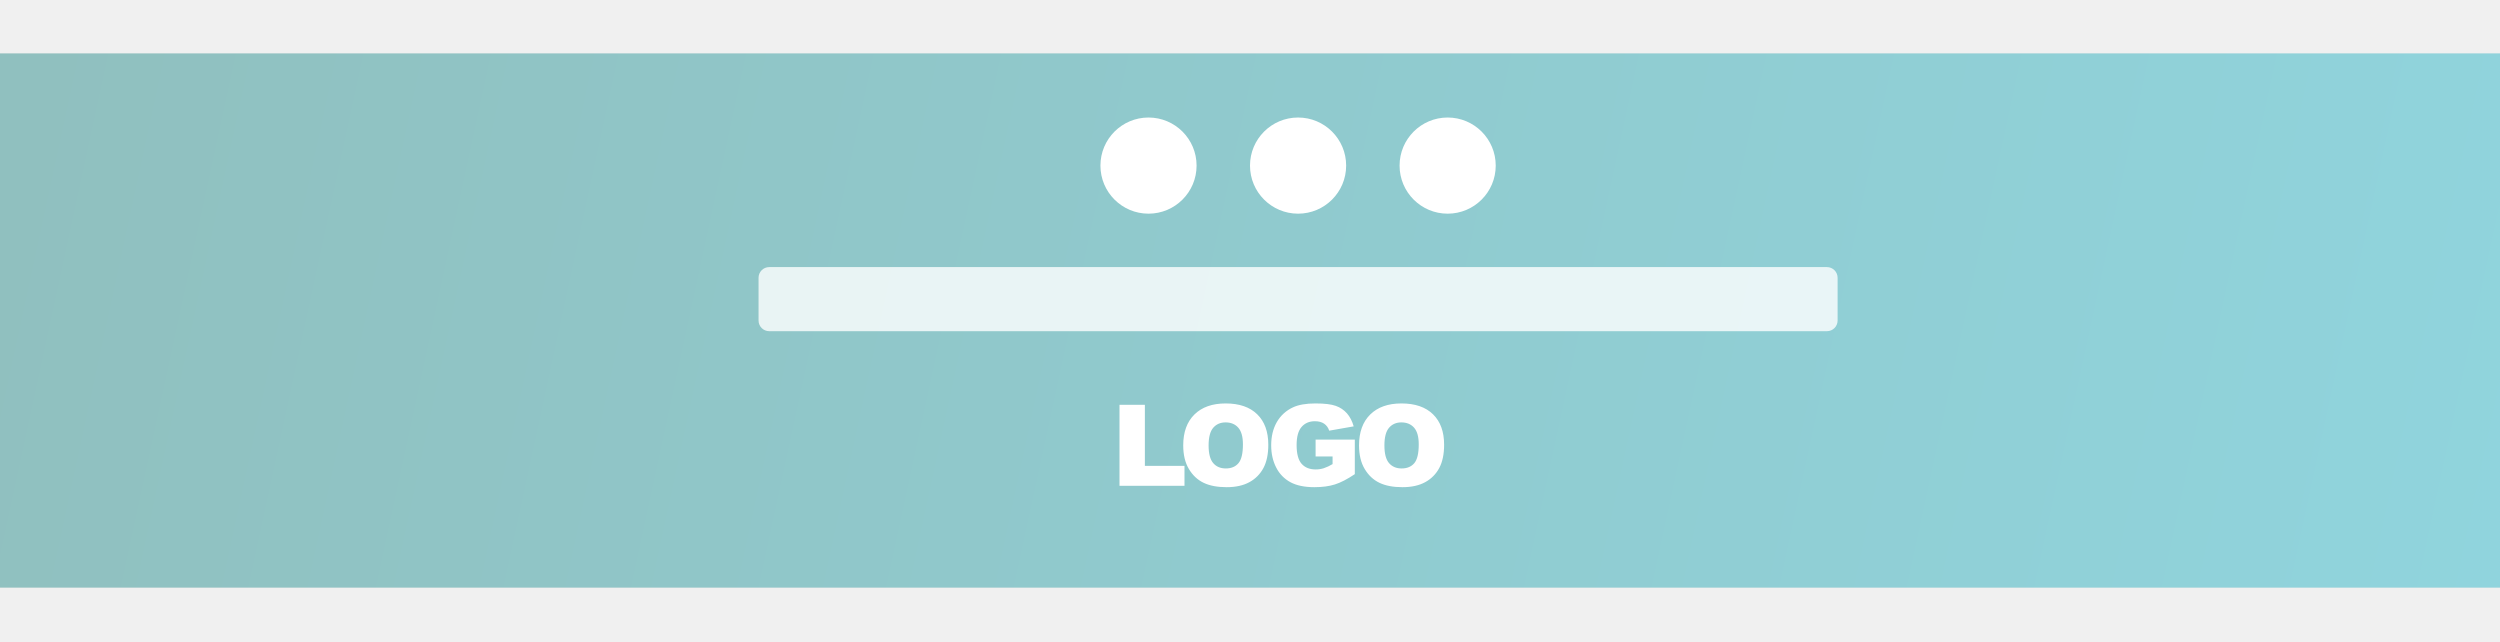
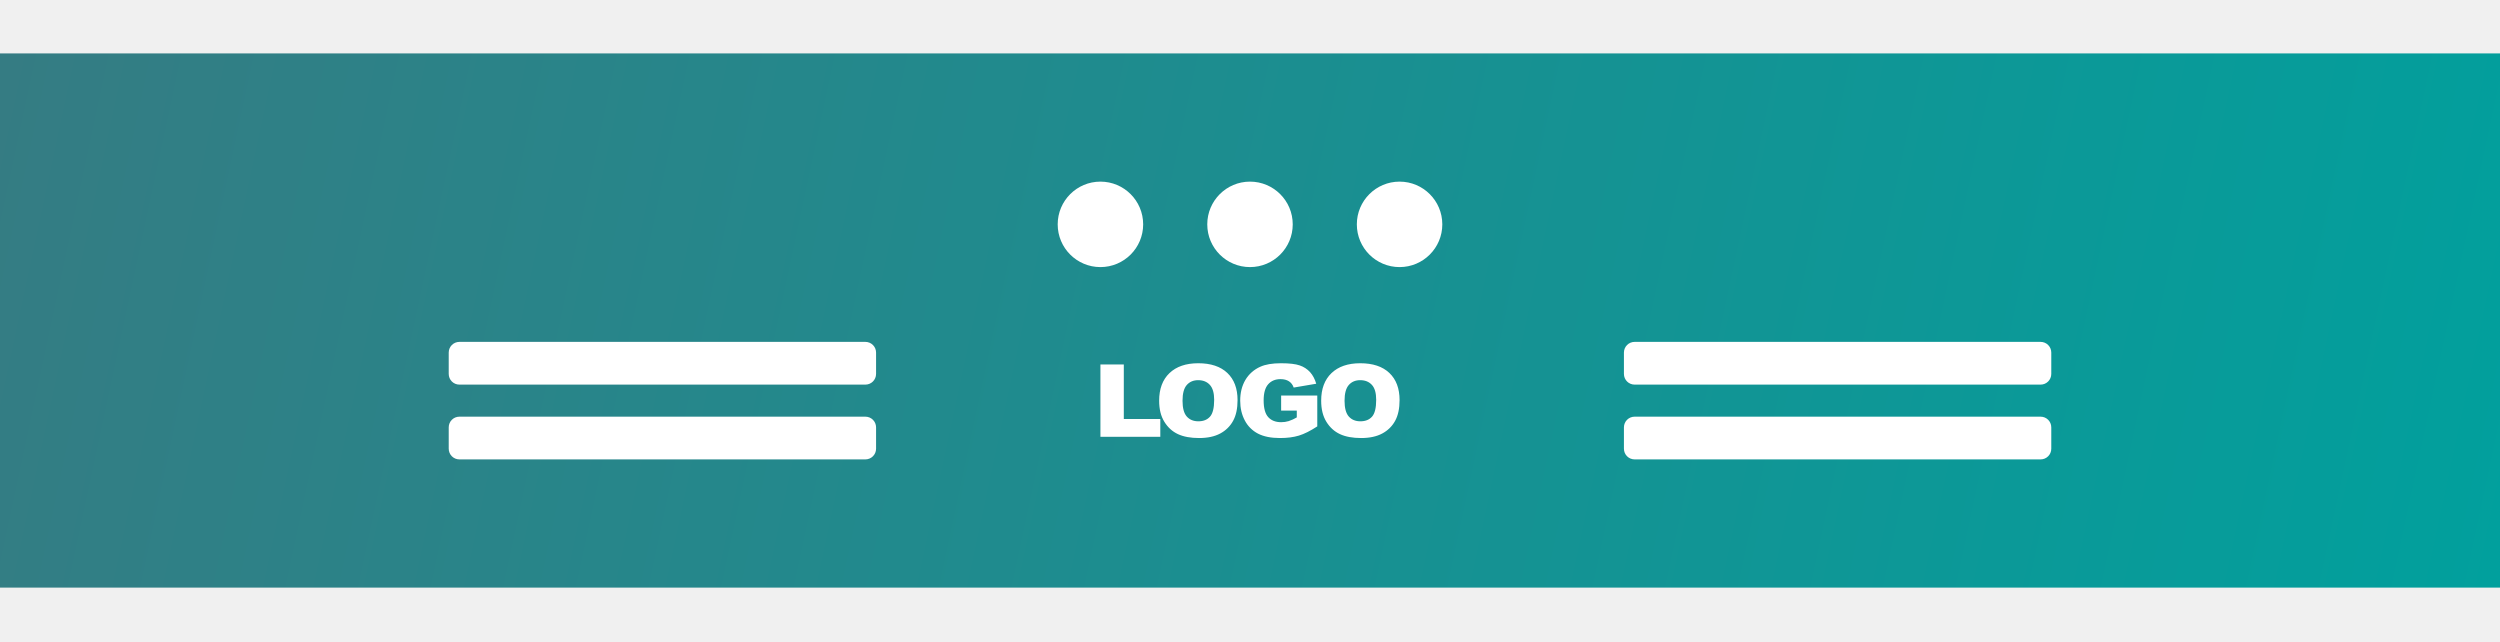
- <svg xmlns="http://www.w3.org/2000/svg" xmlns:xlink="http://www.w3.org/1999/xlink" width="234" height="60" viewBox="0 0 234 60">
+ <svg xmlns="http://www.w3.org/2000/svg" width="234" height="60" viewBox="0 0 234 60">
+   <rect y="5" width="234" height="50" fill="url(#bg_gradient)" />
+   <rect x="42" y="32" width="40" height="4" rx="1" fill="white" />
+   <rect x="152" y="32" width="40" height="4" rx="1" fill="white" />
+   <rect x="42" y="39" width="40" height="4" rx="1" fill="white" />
+   <rect x="152" y="39" width="40" height="4" rx="1" fill="white" />
+   <path d="M108.605 40.884V39.218H105.188V34.115H103V40.885L108.605 40.884ZM112.241 41C113.026 41 113.683 40.859 114.209 40.578C114.723 40.308 115.143 39.896 115.416 39.395C115.696 38.889 115.835 38.24 115.835 37.449C115.835 36.359 115.516 35.512 114.878 34.907C114.24 34.303 113.333 34 112.153 34C111.004 34 110.107 34.308 109.462 34.923C108.818 35.54 108.496 36.4 108.496 37.505C108.496 38.296 108.658 38.955 108.985 39.481C109.309 40.008 109.734 40.392 110.256 40.635C110.781 40.879 111.442 41 112.241 41ZM112.168 39.434C111.711 39.434 111.348 39.285 111.083 38.987C110.818 38.688 110.685 38.197 110.685 37.513C110.685 36.824 110.819 36.33 111.086 36.031C111.353 35.733 111.707 35.584 112.148 35.584C112.609 35.584 112.974 35.731 113.243 36.025C113.511 36.319 113.646 36.784 113.646 37.421C113.646 38.179 113.517 38.704 113.259 38.996C113.002 39.288 112.638 39.434 112.168 39.434ZM119.808 41C120.491 41 121.081 40.924 121.579 40.771C122.076 40.62 122.65 40.332 123.297 39.91V37.024H119.914V38.432H121.379V39.07C121.138 39.212 120.883 39.329 120.616 39.417C120.389 39.485 120.153 39.519 119.915 39.517C119.399 39.517 118.997 39.36 118.709 39.047C118.422 38.733 118.277 38.209 118.277 37.477C118.277 36.787 118.42 36.284 118.704 35.965C118.99 35.646 119.372 35.487 119.852 35.487C120.174 35.487 120.439 35.555 120.647 35.69C120.854 35.825 121.002 36.02 121.089 36.276L123.2 35.917C123.071 35.479 122.879 35.118 122.623 34.833C122.362 34.546 122.029 34.329 121.656 34.204C121.269 34.068 120.683 34 119.901 34C119.089 34 118.443 34.109 117.963 34.328C117.372 34.589 116.882 35.025 116.562 35.572C116.243 36.118 116.083 36.761 116.083 37.5C116.083 38.202 116.229 38.824 116.52 39.366C116.791 39.887 117.221 40.314 117.752 40.589C118.282 40.862 118.968 41 119.808 41ZM127.406 41C128.192 41 128.848 40.859 129.374 40.578C129.889 40.308 130.309 39.896 130.582 39.395C130.861 38.889 131 38.24 131 37.449C131 36.359 130.681 35.512 130.043 34.907C129.406 34.303 128.498 34 127.318 34C126.169 34 125.272 34.308 124.627 34.923C123.983 35.54 123.662 36.4 123.662 37.505C123.662 38.296 123.824 38.955 124.15 39.481C124.474 40.008 124.899 40.392 125.422 40.635C125.946 40.879 126.607 41 127.406 41ZM127.333 39.434C126.876 39.434 126.515 39.285 126.248 38.987C125.983 38.688 125.85 38.197 125.85 37.513C125.85 36.824 125.984 36.33 126.251 36.031C126.518 35.733 126.872 35.584 127.314 35.584C127.775 35.584 128.139 35.731 128.409 36.025C128.678 36.319 128.811 36.784 128.811 37.421C128.811 38.179 128.682 38.704 128.425 38.996C128.167 39.288 127.803 39.434 127.333 39.434Z" fill="white" />
+   <circle cx="103" cy="21" r="4" fill="white" />
+   <circle cx="117" cy="21" r="4" fill="white" />
+   <circle cx="131" cy="21" r="4" fill="white" />
  <defs>
-     <linearGradient id="linearGradient-1" x1="0%" x2="100%" y1="47.717%" y2="52.283%">
-       <stop offset="0%" stop-color="#00A09D" />
-       <stop offset="100%" stop-color="#00E2FF" />
+     <linearGradient id="bg_gradient" x1="0" y1="5" x2="234" y2="55" gradientUnits="userSpaceOnUse">
+       <stop stop-color="#357C83" />
+       <stop offset="1" stop-color="#01A09D" />
    </linearGradient>
-     <rect id="path-2" width="234" height="50" x="0" y="5" />
  </defs>
-   <g fill="none" fill-rule="evenodd" class="footer_template_centered">
-     <g class="rectangle">
-       <use fill="#000" fill-opacity=".14" xlink:href="#path-2" />
-       <use fill="url(#linearGradient-1)" fill-opacity=".3" xlink:href="#path-2" />
-     </g>
-     <g fill="#FFF" class="group" opacity=".804" transform="translate(71 25)">
-       <g class="link">
-         <rect width="101" height="6" class="rectangle" rx="1" />
-       </g>
-     </g>
-     <g fill="#FFF" fill-rule="nonzero" class="group" transform="translate(104 34)">
-       <g class="logo_ver">
-         <path d="M6.868 11.47V9.605H3.16V3.891H.786v7.58h6.082zm3.945.13c.852 0 1.565-.158 2.136-.473a3.21 3.21 0 0 0 1.31-1.324c.303-.567.454-1.293.454-2.179 0-1.22-.346-2.169-1.038-2.846-.692-.677-1.677-1.016-2.957-1.016-1.247 0-2.22.345-2.92 1.034-.699.69-1.048 1.653-1.048 2.89 0 .886.176 1.624.53 2.213.352.59.813 1.02 1.38 1.292.569.273 1.286.409 2.153.409zm-.079-1.753c-.496 0-.889-.167-1.177-.501-.288-.335-.432-.884-.432-1.65 0-.772.145-1.325.435-1.66.29-.333.674-.5 1.153-.5.5 0 .896.164 1.188.493.291.33.437.85.437 1.564 0 .848-.14 1.436-.42 1.763-.279.327-.674.491-1.184.491zm8.291 1.753c.741 0 1.381-.085 1.921-.256.54-.17 1.162-.492 1.864-.964V7.148h-3.67v1.577h1.589v.714a4.133 4.133 0 0 1-.828.388 2.52 2.52 0 0 1-.76.113c-.56 0-.996-.176-1.309-.527-.312-.352-.469-.938-.469-1.758 0-.772.155-1.336.464-1.693.31-.357.724-.535 1.245-.535.35 0 .637.076.863.227.225.152.385.37.48.657l2.29-.403c-.14-.49-.348-.894-.626-1.213a2.475 2.475 0 0 0-1.049-.705c-.42-.152-1.056-.228-1.905-.228-.881 0-1.582.122-2.103.367a3.343 3.343 0 0 0-1.52 1.393c-.346.612-.519 1.332-.519 2.159 0 .786.158 1.482.474 2.089a3.17 3.17 0 0 0 1.337 1.37c.575.306 1.319.46 2.231.46zm8.244 0c.853 0 1.565-.158 2.136-.473a3.21 3.21 0 0 0 1.31-1.324c.303-.567.454-1.293.454-2.179 0-1.22-.346-2.169-1.038-2.846-.692-.677-1.677-1.016-2.957-1.016-1.247 0-2.22.345-2.92 1.034-.699.69-1.048 1.653-1.048 2.89 0 .886.176 1.624.53 2.213.352.59.813 1.02 1.38 1.292.569.273 1.286.409 2.153.409zm-.079-1.753c-.496 0-.888-.167-1.177-.501-.288-.335-.432-.884-.432-1.65 0-.772.145-1.325.435-1.66.29-.333.674-.5 1.153-.5.5 0 .896.164 1.188.493.292.33.437.85.437 1.564 0 .848-.14 1.436-.419 1.763-.28.327-.675.491-1.185.491z" class="logo" />
-       </g>
-     </g>
-     <g fill="#FFF" class="link" transform="translate(103 11)">
-       <rect width="9" height="9" class="rectangle" rx="4.5" />
-     </g>
-     <g fill="#FFF" class="link" transform="translate(117 11)">
-       <rect width="9" height="9" class="rectangle" rx="4.5" />
-     </g>
-     <g fill="#FFF" class="link" transform="translate(131 11)">
-       <rect width="9" height="9" class="rectangle" rx="4.5" />
-     </g>
-   </g>
</svg>
